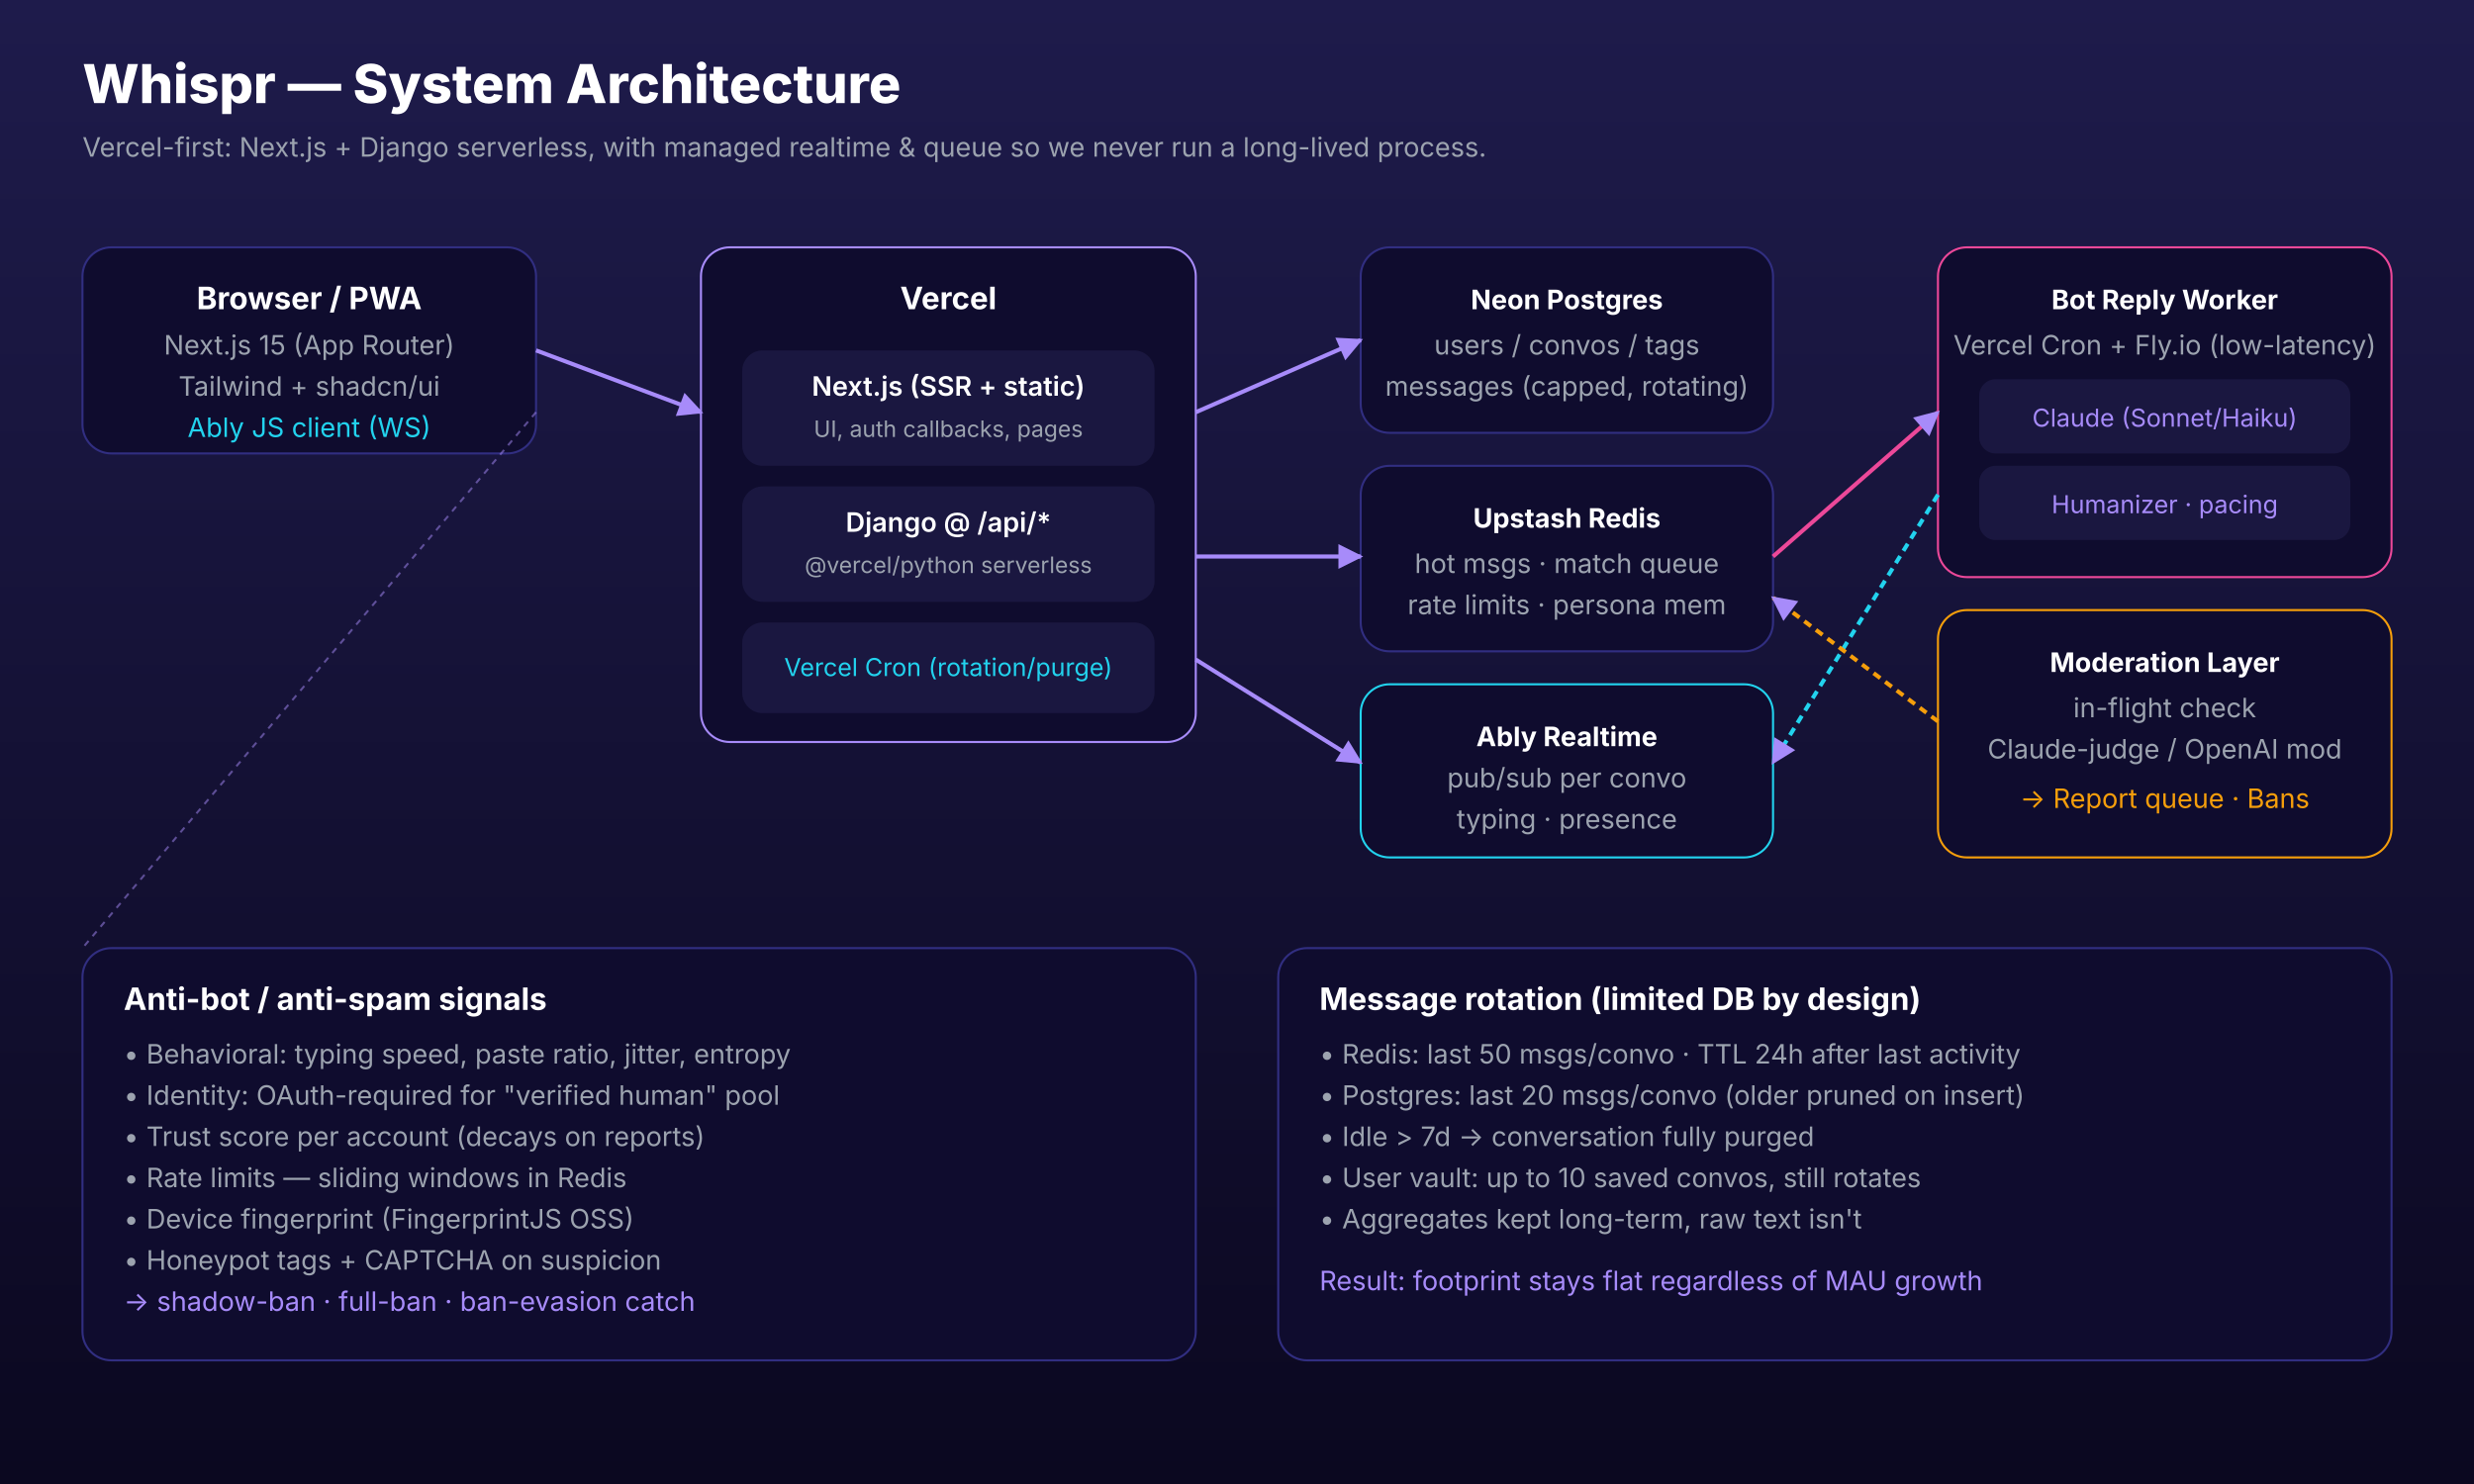
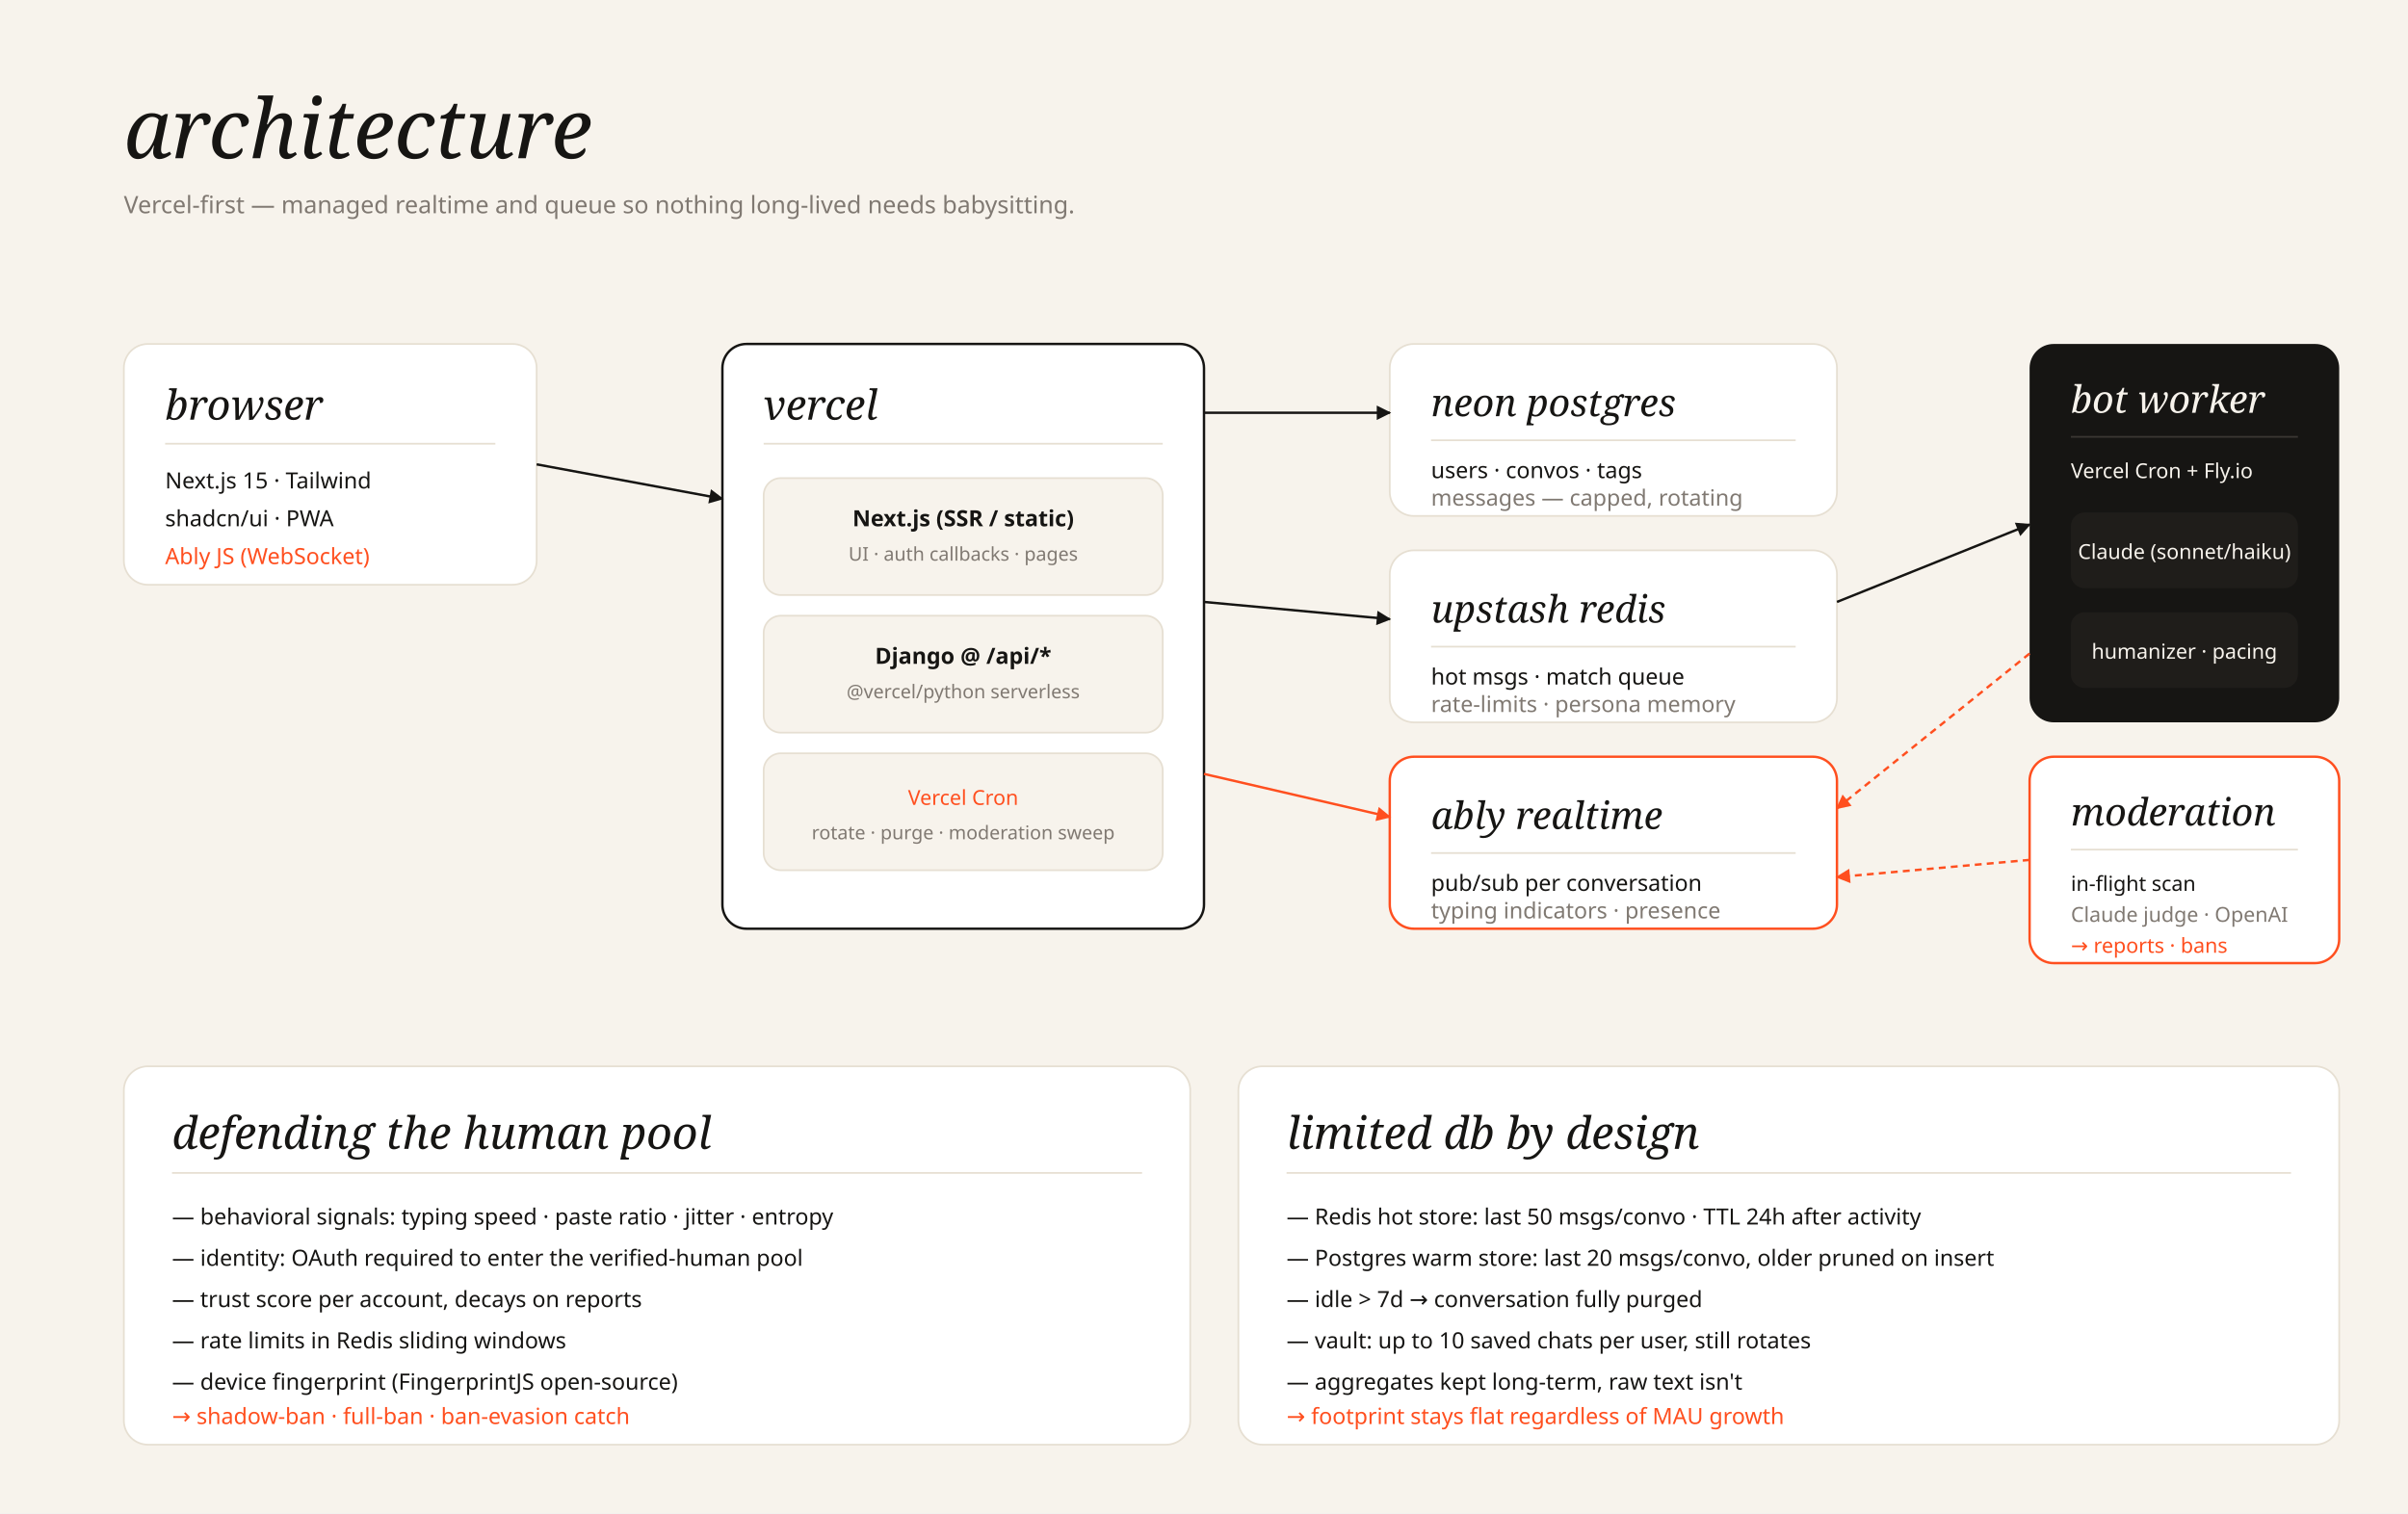
- <svg xmlns="http://www.w3.org/2000/svg" viewBox="0 0 1200 720" width="1200" height="720">
+ <svg xmlns="http://www.w3.org/2000/svg" viewBox="0 0 1400 880" width="1400" height="880">
+   <rect width="1400" height="880" fill="#F7F3EC" />
  <defs>
-     <linearGradient id="bg" x1="0" y1="0" x2="0" y2="1">
-       <stop offset="0" stop-color="#1e1b4b" />
-       <stop offset="1" stop-color="#0b0820" />
-     </linearGradient>
-     <linearGradient id="g" x1="0" y1="0" x2="1" y2="0">
-       <stop offset="0" stop-color="#a78bfa" />
-       <stop offset="1" stop-color="#ec4899" />
-     </linearGradient>
-     <marker id="arrow" viewBox="0 0 10 10" refX="9" refY="5" markerWidth="6" markerHeight="6" orient="auto">
-       <path d="M0,0 L10,5 L0,10 z" fill="#a78bfa" />
+     <marker id="arr" viewBox="0 0 10 10" refX="9" refY="5" markerWidth="6" markerHeight="6" orient="auto">
+       <path d="M0,0 L10,5 L0,10 z" fill="#161513" />
+     </marker>
+     <marker id="arrCoral" viewBox="0 0 10 10" refX="9" refY="5" markerWidth="6" markerHeight="6" orient="auto">
+       <path d="M0,0 L10,5 L0,10 z" fill="#FF4F1F" />
    </marker>
  </defs>
-   <rect width="1200" height="720" fill="url(#bg)" />
-   <text x="40" y="50" fill="#fff" font-family="Inter" font-size="26" font-weight="800">Whispr — System Architecture</text>
-   <text x="40" y="76" fill="#9ca3af" font-family="Inter" font-size="13">Vercel-first: Next.js + Django serverless, with managed realtime &amp; queue so we never run a long-lived process.</text>
-   <g font-family="Inter" font-size="13">
-     <rect x="40" y="120" width="220" height="100" rx="14" fill="#0f0c2e" stroke="#312e81" />
-     <text x="150" y="150" text-anchor="middle" fill="#fff" font-weight="700" font-size="15">Browser / PWA</text>
-     <text x="150" y="172" text-anchor="middle" fill="#9ca3af">Next.js 15 (App Router)</text>
-     <text x="150" y="192" text-anchor="middle" fill="#9ca3af">Tailwind + shadcn/ui</text>
-     <text x="150" y="212" text-anchor="middle" fill="#22d3ee">Ably JS client (WS)</text>
+   <text x="72" y="92" font-family="'Instrument Serif', Georgia, serif" font-style="italic" font-size="48" fill="#161513">architecture</text>
+   <text x="72" y="124" font-family="'Geist', system-ui, sans-serif" font-size="14" fill="#807972">Vercel-first — managed realtime and queue so nothing long-lived needs babysitting.</text>
+   <g font-family="'Geist', system-ui, sans-serif" font-size="13">
+     <g transform="translate(72,200)">
+       <rect width="240" height="140" rx="14" fill="#FFFFFF" stroke="#E6DFD2" />
+       <text x="24" y="44" font-family="'Instrument Serif', Georgia, serif" font-style="italic" font-size="24" fill="#161513">browser</text>
+       <line x1="24" y1="58" x2="216" y2="58" stroke="#E6DFD2" />
+       <text x="24" y="84" fill="#161513">Next.js 15 · Tailwind</text>
+       <text x="24" y="106" fill="#161513">shadcn/ui · PWA</text>
+       <text x="24" y="128" fill="#FF4F1F">Ably JS (WebSocket)</text>
+     </g>
+     <g transform="translate(420,200)">
+       <rect width="280" height="340" rx="14" fill="#FFFFFF" stroke="#161513" stroke-width="1.4" />
+       <text x="24" y="44" font-family="'Instrument Serif', Georgia, serif" font-style="italic" font-size="24" fill="#161513">vercel</text>
+       <line x1="24" y1="58" x2="256" y2="58" stroke="#E6DFD2" />
+       <rect x="24" y="78" width="232" height="68" rx="10" fill="#F7F3EC" stroke="#E6DFD2" />
+       <text x="140" y="106" text-anchor="middle" font-weight="600" fill="#161513">Next.js (SSR / static)</text>
+       <text x="140" y="126" text-anchor="middle" font-size="11" fill="#807972">UI · auth callbacks · pages</text>
+       <rect x="24" y="158" width="232" height="68" rx="10" fill="#F7F3EC" stroke="#E6DFD2" />
+       <text x="140" y="186" text-anchor="middle" font-weight="600" fill="#161513">Django @ /api/*</text>
+       <text x="140" y="206" text-anchor="middle" font-size="11" fill="#807972">@vercel/python serverless</text>
+       <rect x="24" y="238" width="232" height="68" rx="10" fill="#F7F3EC" stroke="#E6DFD2" />
+       <text x="140" y="268" text-anchor="middle" font-size="12" fill="#FF4F1F">Vercel Cron</text>
+       <text x="140" y="288" text-anchor="middle" font-size="11" fill="#807972">rotate · purge · moderation sweep</text>
+     </g>
+     <g transform="translate(808,200)">
+       <rect width="260" height="100" rx="14" fill="#FFFFFF" stroke="#E6DFD2" />
+       <text x="24" y="42" font-family="'Instrument Serif', Georgia, serif" font-style="italic" font-size="22" fill="#161513">neon postgres</text>
+       <line x1="24" y1="56" x2="236" y2="56" stroke="#E6DFD2" />
+       <text x="24" y="78" fill="#161513">users · convos · tags</text>
+       <text x="24" y="94" fill="#807972">messages — capped, rotating</text>
+     </g>
+     <g transform="translate(808,320)">
+       <rect width="260" height="100" rx="14" fill="#FFFFFF" stroke="#E6DFD2" />
+       <text x="24" y="42" font-family="'Instrument Serif', Georgia, serif" font-style="italic" font-size="22" fill="#161513">upstash redis</text>
+       <line x1="24" y1="56" x2="236" y2="56" stroke="#E6DFD2" />
+       <text x="24" y="78" fill="#161513">hot msgs · match queue</text>
+       <text x="24" y="94" fill="#807972">rate-limits · persona memory</text>
+     </g>
+     <g transform="translate(808,440)">
+       <rect width="260" height="100" rx="14" fill="#FFFFFF" stroke="#FF4F1F" stroke-width="1.4" />
+       <text x="24" y="42" font-family="'Instrument Serif', Georgia, serif" font-style="italic" font-size="22" fill="#161513">ably realtime</text>
+       <line x1="24" y1="56" x2="236" y2="56" stroke="#E6DFD2" />
+       <text x="24" y="78" fill="#161513">pub/sub per conversation</text>
+       <text x="24" y="94" fill="#807972">typing indicators · presence</text>
+     </g>
+     <g transform="translate(1180,200)">
+       <rect width="180" height="220" rx="14" fill="#161513" />
+       <text x="24" y="40" font-family="'Instrument Serif', Georgia, serif" font-style="italic" font-size="22" fill="#F7F3EC">bot worker</text>
+       <line x1="24" y1="54" x2="156" y2="54" stroke="#3A3733" />
+       <text x="24" y="78" fill="#F7F3EC" font-size="12">Vercel Cron + Fly.io</text>
+       <rect x="24" y="98" width="132" height="44" rx="8" fill="#1F1D1A" />
+       <text x="90" y="125" text-anchor="middle" font-size="12" fill="#F7F3EC">Claude (sonnet/haiku)</text>
+       <rect x="24" y="156" width="132" height="44" rx="8" fill="#1F1D1A" />
+       <text x="90" y="183" text-anchor="middle" font-size="12" fill="#F7F3EC">humanizer · pacing</text>
+     </g>
+     <g transform="translate(1180,440)">
+       <rect width="180" height="120" rx="14" fill="#FFFFFF" stroke="#FF4F1F" stroke-width="1.4" />
+       <text x="24" y="40" font-family="'Instrument Serif', Georgia, serif" font-style="italic" font-size="22" fill="#161513">moderation</text>
+       <line x1="24" y1="54" x2="156" y2="54" stroke="#E6DFD2" />
+       <text x="24" y="78" fill="#161513" font-size="12">in-flight scan</text>
+       <text x="24" y="96" fill="#807972" font-size="12">Claude judge · OpenAI</text>
+       <text x="24" y="114" fill="#FF4F1F" font-size="12">→ reports · bans</text>
+     </g>
+     <g transform="translate(72,620)">
+       <rect width="620" height="220" rx="14" fill="#FFFFFF" stroke="#E6DFD2" />
+       <text x="28" y="48" font-family="'Instrument Serif', Georgia, serif" font-style="italic" font-size="26" fill="#161513">defending the human pool</text>
+       <line x1="28" y1="62" x2="592" y2="62" stroke="#E6DFD2" />
+       <text x="28" y="92" fill="#161513">— behavioral signals: typing speed · paste ratio · jitter · entropy</text>
+       <text x="28" y="116" fill="#161513">— identity: OAuth required to enter the verified-human pool</text>
+       <text x="28" y="140" fill="#161513">— trust score per account, decays on reports</text>
+       <text x="28" y="164" fill="#161513">— rate limits in Redis sliding windows</text>
+       <text x="28" y="188" fill="#161513">— device fingerprint (FingerprintJS open-source)</text>
+       <text x="28" y="208" fill="#FF4F1F">→ shadow-ban · full-ban · ban-evasion catch</text>
+     </g>
+     <g transform="translate(720,620)">
+       <rect width="640" height="220" rx="14" fill="#FFFFFF" stroke="#E6DFD2" />
+       <text x="28" y="48" font-family="'Instrument Serif', Georgia, serif" font-style="italic" font-size="26" fill="#161513">limited db by design</text>
+       <line x1="28" y1="62" x2="612" y2="62" stroke="#E6DFD2" />
+       <text x="28" y="92" fill="#161513">— Redis hot store: last 50 msgs/convo · TTL 24h after activity</text>
+       <text x="28" y="116" fill="#161513">— Postgres warm store: last 20 msgs/convo, older pruned on insert</text>
+       <text x="28" y="140" fill="#161513">— idle &gt; 7d → conversation fully purged</text>
+       <text x="28" y="164" fill="#161513">— vault: up to 10 saved chats per user, still rotates</text>
+       <text x="28" y="188" fill="#161513">— aggregates kept long-term, raw text isn't</text>
+       <text x="28" y="208" fill="#FF4F1F">→ footprint stays flat regardless of MAU growth</text>
+     </g>
+     <line x1="312" y1="270" x2="420" y2="290" stroke="#161513" stroke-width="1.4" marker-end="url(#arr)" />
+     <line x1="700" y1="240" x2="808" y2="240" stroke="#161513" stroke-width="1.4" marker-end="url(#arr)" />
+     <line x1="700" y1="350" x2="808" y2="360" stroke="#161513" stroke-width="1.4" marker-end="url(#arr)" />
+     <line x1="700" y1="450" x2="808" y2="475" stroke="#FF4F1F" stroke-width="1.4" marker-end="url(#arrCoral)" />
+     <line x1="1068" y1="350" x2="1180" y2="305" stroke="#161513" stroke-width="1.4" marker-end="url(#arr)" />
+     <line x1="1180" y1="380" x2="1068" y2="470" stroke="#FF4F1F" stroke-width="1.4" stroke-dasharray="4 3" marker-end="url(#arrCoral)" />
+     <line x1="1180" y1="500" x2="1068" y2="510" stroke="#FF4F1F" stroke-width="1.4" stroke-dasharray="4 3" marker-end="url(#arrCoral)" />
  </g>
-   <g font-family="Inter" font-size="13">
-     <rect x="340" y="120" width="240" height="240" rx="14" fill="#0f0c2e" stroke="#a78bfa" />
-     <text x="460" y="150" text-anchor="middle" fill="#fff" font-weight="700" font-size="15">Vercel</text>
-     <rect x="360" y="170" width="200" height="56" rx="10" fill="#1a1740" />
-     <text x="460" y="192" text-anchor="middle" fill="#fff" font-size="13" font-weight="600">Next.js (SSR + static)</text>
-     <text x="460" y="212" text-anchor="middle" fill="#9ca3af" font-size="11">UI, auth callbacks, pages</text>
-     <rect x="360" y="236" width="200" height="56" rx="10" fill="#1a1740" />
-     <text x="460" y="258" text-anchor="middle" fill="#fff" font-size="13" font-weight="600">Django @ /api/*</text>
-     <text x="460" y="278" text-anchor="middle" fill="#9ca3af" font-size="11">@vercel/python serverless</text>
-     <rect x="360" y="302" width="200" height="44" rx="10" fill="#1a1740" />
-     <text x="460" y="328" text-anchor="middle" fill="#22d3ee" font-size="12">Vercel Cron (rotation/purge)</text>
-   </g>
-   <g font-family="Inter" font-size="13">
-     <rect x="660" y="120" width="200" height="90" rx="14" fill="#0f0c2e" stroke="#312e81" />
-     <text x="760" y="150" text-anchor="middle" fill="#fff" font-weight="700">Neon Postgres</text>
-     <text x="760" y="172" text-anchor="middle" fill="#9ca3af">users / convos / tags</text>
-     <text x="760" y="192" text-anchor="middle" fill="#9ca3af">messages (capped, rotating)</text>
-   </g>
-   <g font-family="Inter" font-size="13">
-     <rect x="660" y="226" width="200" height="90" rx="14" fill="#0f0c2e" stroke="#312e81" />
-     <text x="760" y="256" text-anchor="middle" fill="#fff" font-weight="700">Upstash Redis</text>
-     <text x="760" y="278" text-anchor="middle" fill="#9ca3af">hot msgs · match queue</text>
-     <text x="760" y="298" text-anchor="middle" fill="#9ca3af">rate limits · persona mem</text>
-   </g>
-   <g font-family="Inter" font-size="13">
-     <rect x="660" y="332" width="200" height="84" rx="14" fill="#0f0c2e" stroke="#22d3ee" />
-     <text x="760" y="362" text-anchor="middle" fill="#fff" font-weight="700">Ably Realtime</text>
-     <text x="760" y="382" text-anchor="middle" fill="#9ca3af">pub/sub per convo</text>
-     <text x="760" y="402" text-anchor="middle" fill="#9ca3af">typing · presence</text>
-   </g>
-   <g font-family="Inter" font-size="13">
-     <rect x="940" y="120" width="220" height="160" rx="14" fill="#0f0c2e" stroke="#ec4899" />
-     <text x="1050" y="150" text-anchor="middle" fill="#fff" font-weight="700">Bot Reply Worker</text>
-     <text x="1050" y="172" text-anchor="middle" fill="#9ca3af">Vercel Cron + Fly.io (low-latency)</text>
-     <rect x="960" y="184" width="180" height="36" rx="8" fill="#1a1740" />
-     <text x="1050" y="207" text-anchor="middle" fill="#a78bfa" font-size="12">Claude (Sonnet/Haiku)</text>
-     <rect x="960" y="226" width="180" height="36" rx="8" fill="#1a1740" />
-     <text x="1050" y="249" text-anchor="middle" fill="#a78bfa" font-size="12">Humanizer · pacing</text>
-   </g>
-   <g font-family="Inter" font-size="13">
-     <rect x="940" y="296" width="220" height="120" rx="14" fill="#0f0c2e" stroke="#f59e0b" />
-     <text x="1050" y="326" text-anchor="middle" fill="#fff" font-weight="700">Moderation Layer</text>
-     <text x="1050" y="348" text-anchor="middle" fill="#9ca3af">in-flight check</text>
-     <text x="1050" y="368" text-anchor="middle" fill="#9ca3af">Claude-judge / OpenAI mod</text>
-     <text x="1050" y="392" text-anchor="middle" fill="#f59e0b">→ Report queue · Bans</text>
-   </g>
-   <g font-family="Inter" font-size="13">
-     <rect x="40" y="460" width="540" height="200" rx="14" fill="#0f0c2e" stroke="#312e81" />
-     <text x="60" y="490" fill="#fff" font-weight="700" font-size="15">Anti-bot / anti-spam signals</text>
-     <text x="60" y="516" fill="#9ca3af">• Behavioral: typing speed, paste ratio, jitter, entropy</text>
-     <text x="60" y="536" fill="#9ca3af">• Identity: OAuth-required for "verified human" pool</text>
-     <text x="60" y="556" fill="#9ca3af">• Trust score per account (decays on reports)</text>
-     <text x="60" y="576" fill="#9ca3af">• Rate limits — sliding windows in Redis</text>
-     <text x="60" y="596" fill="#9ca3af">• Device fingerprint (FingerprintJS OSS)</text>
-     <text x="60" y="616" fill="#9ca3af">• Honeypot tags + CAPTCHA on suspicion</text>
-     <text x="60" y="636" fill="#a78bfa">→ shadow-ban · full-ban · ban-evasion catch</text>
-   </g>
-   <g font-family="Inter" font-size="13">
-     <rect x="620" y="460" width="540" height="200" rx="14" fill="#0f0c2e" stroke="#312e81" />
-     <text x="640" y="490" fill="#fff" font-weight="700" font-size="15">Message rotation (limited DB by design)</text>
-     <text x="640" y="516" fill="#9ca3af">• Redis: last 50 msgs/convo · TTL 24h after last activity</text>
-     <text x="640" y="536" fill="#9ca3af">• Postgres: last 20 msgs/convo (older pruned on insert)</text>
-     <text x="640" y="556" fill="#9ca3af">• Idle &gt; 7d → conversation fully purged</text>
-     <text x="640" y="576" fill="#9ca3af">• User vault: up to 10 saved convos, still rotates</text>
-     <text x="640" y="596" fill="#9ca3af">• Aggregates kept long-term, raw text isn't</text>
-     <text x="640" y="626" fill="#a78bfa">Result: footprint stays flat regardless of MAU growth</text>
-   </g>
-   <line x1="260" y1="170" x2="340" y2="200" stroke="#a78bfa" stroke-width="2" marker-end="url(#arrow)" />
-   <line x1="580" y1="200" x2="660" y2="165" stroke="#a78bfa" stroke-width="2" marker-end="url(#arrow)" />
-   <line x1="580" y1="270" x2="660" y2="270" stroke="#a78bfa" stroke-width="2" marker-end="url(#arrow)" />
-   <line x1="580" y1="320" x2="660" y2="370" stroke="#a78bfa" stroke-width="2" marker-end="url(#arrow)" />
-   <line x1="860" y1="270" x2="940" y2="200" stroke="#ec4899" stroke-width="2" marker-end="url(#arrow)" />
-   <line x1="940" y1="240" x2="860" y2="370" stroke="#22d3ee" stroke-width="2" stroke-dasharray="4 3" marker-end="url(#arrow)" />
-   <line x1="940" y1="350" x2="860" y2="290" stroke="#f59e0b" stroke-width="2" stroke-dasharray="4 3" marker-end="url(#arrow)" />
-   <line x1="260" y1="200" x2="40" y2="460" stroke="#a78bfa" stroke-width="1" stroke-dasharray="3 3" opacity="0.5" />
</svg>
